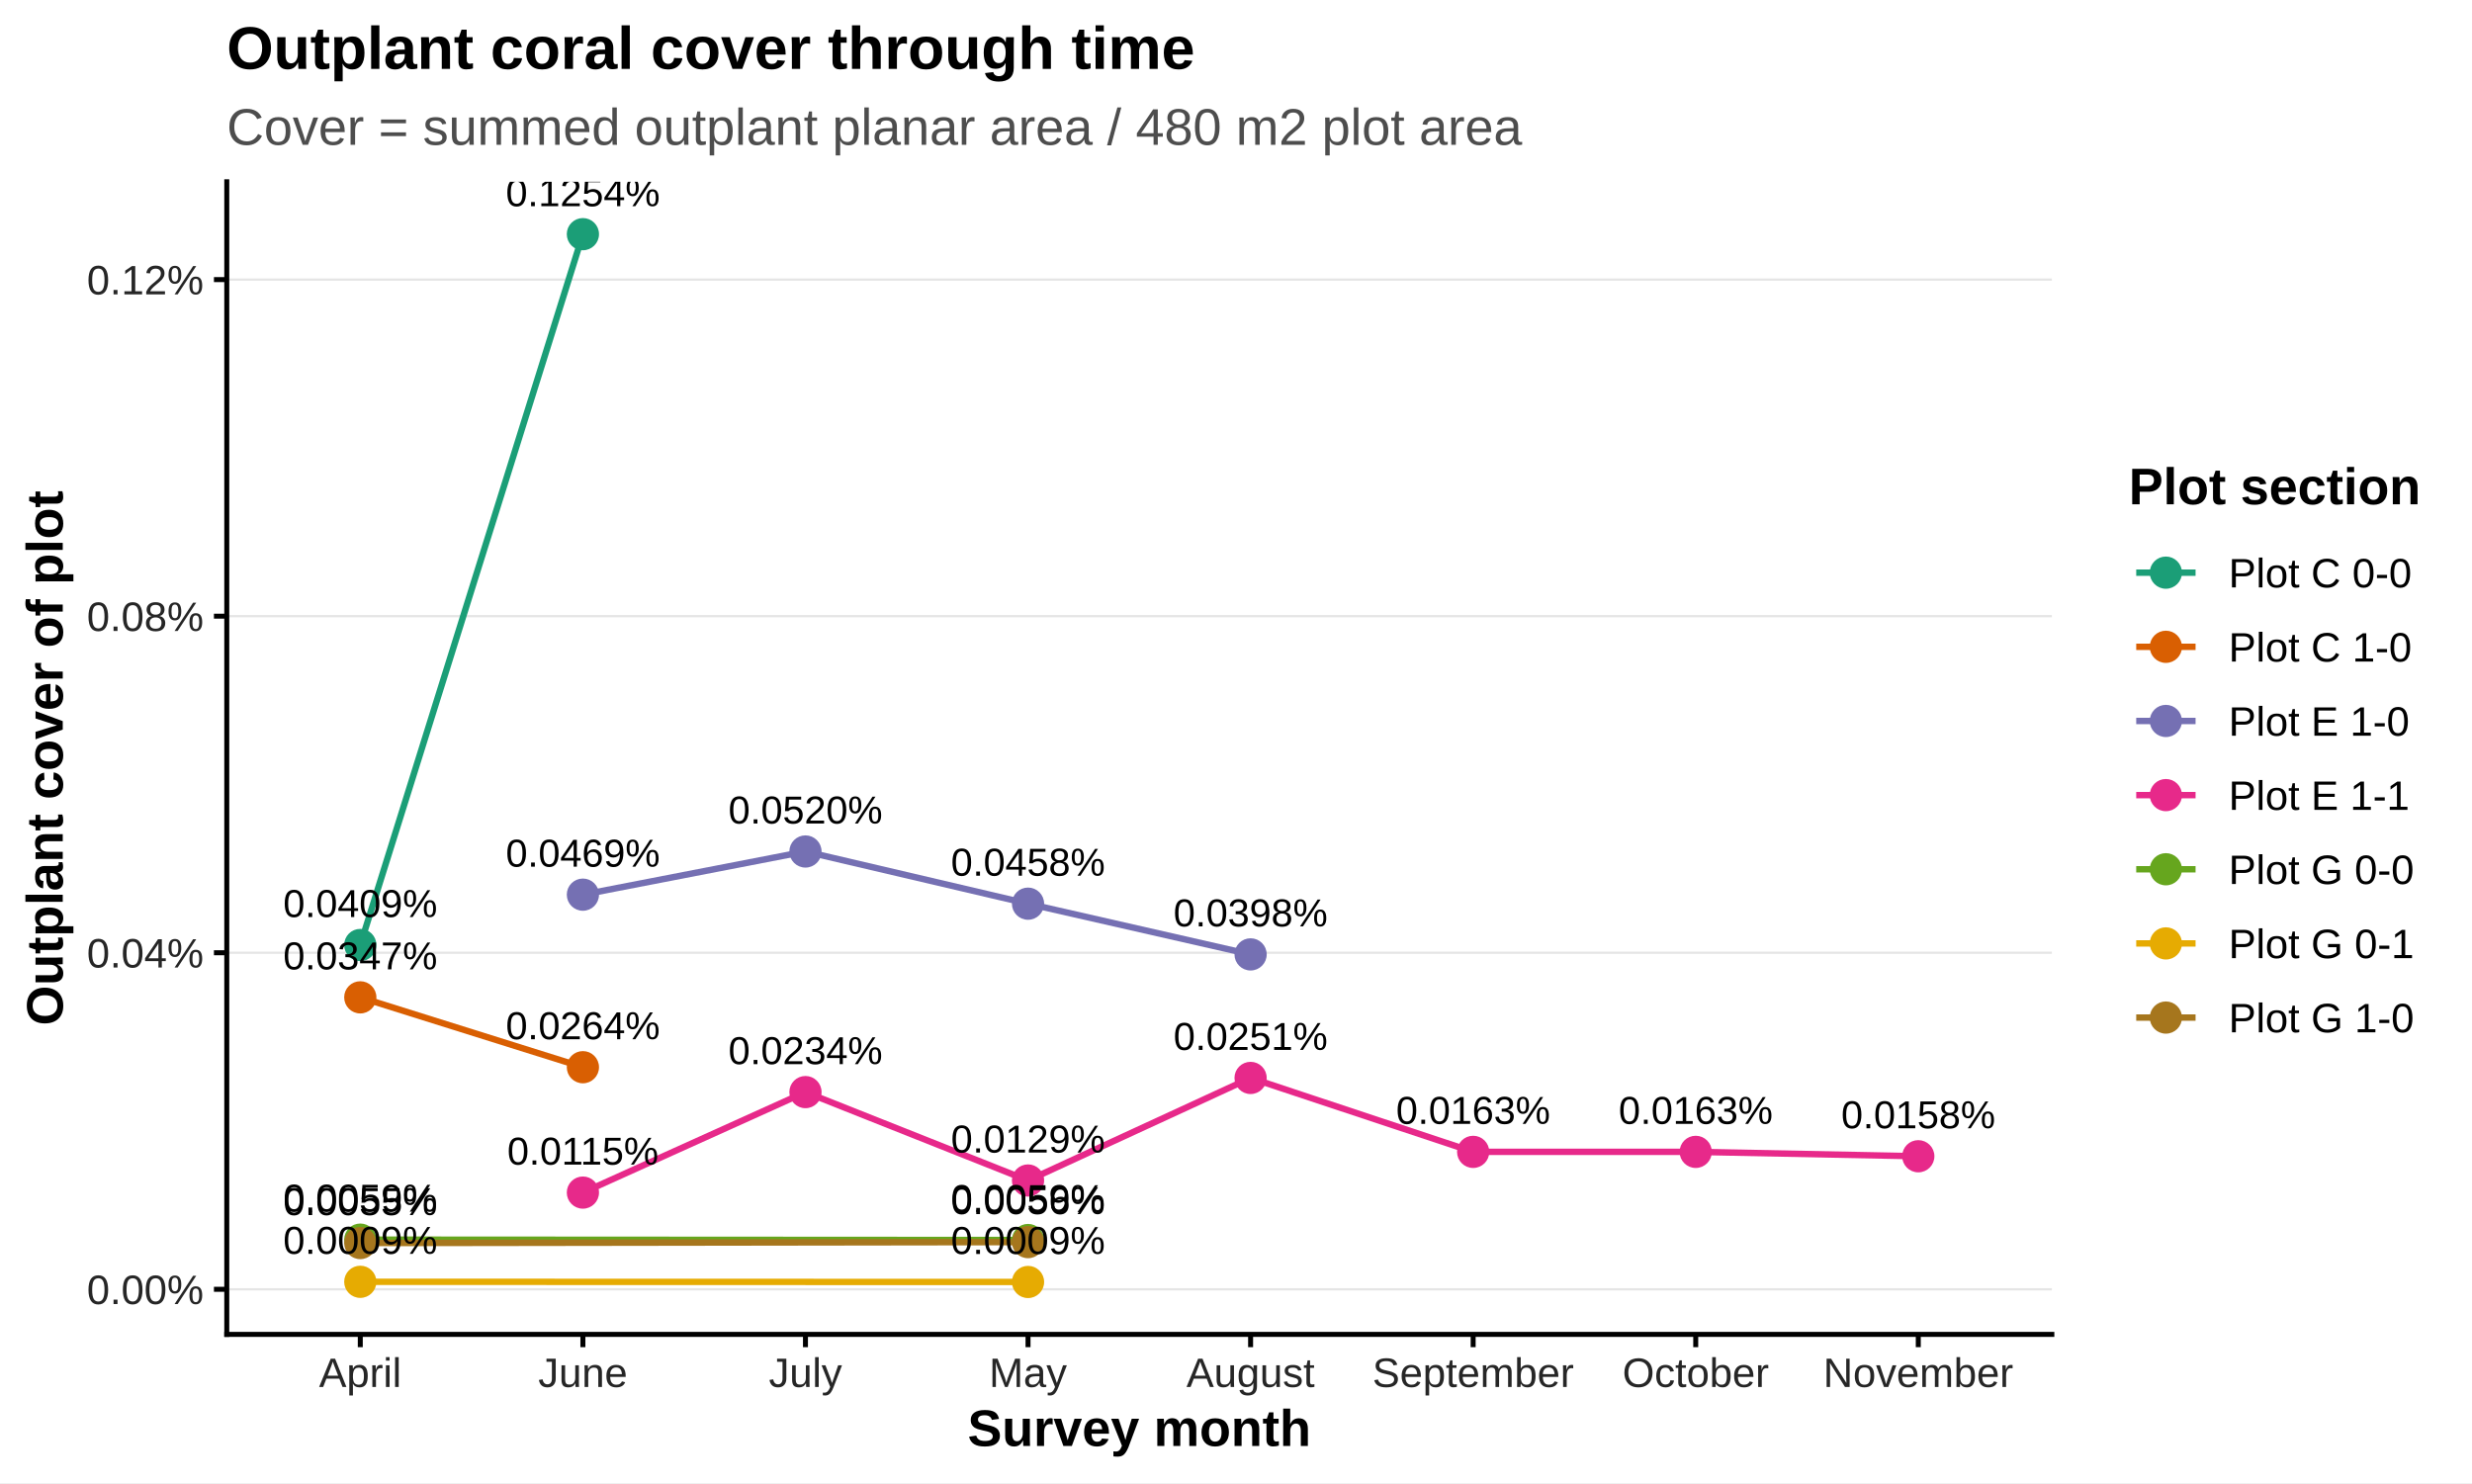
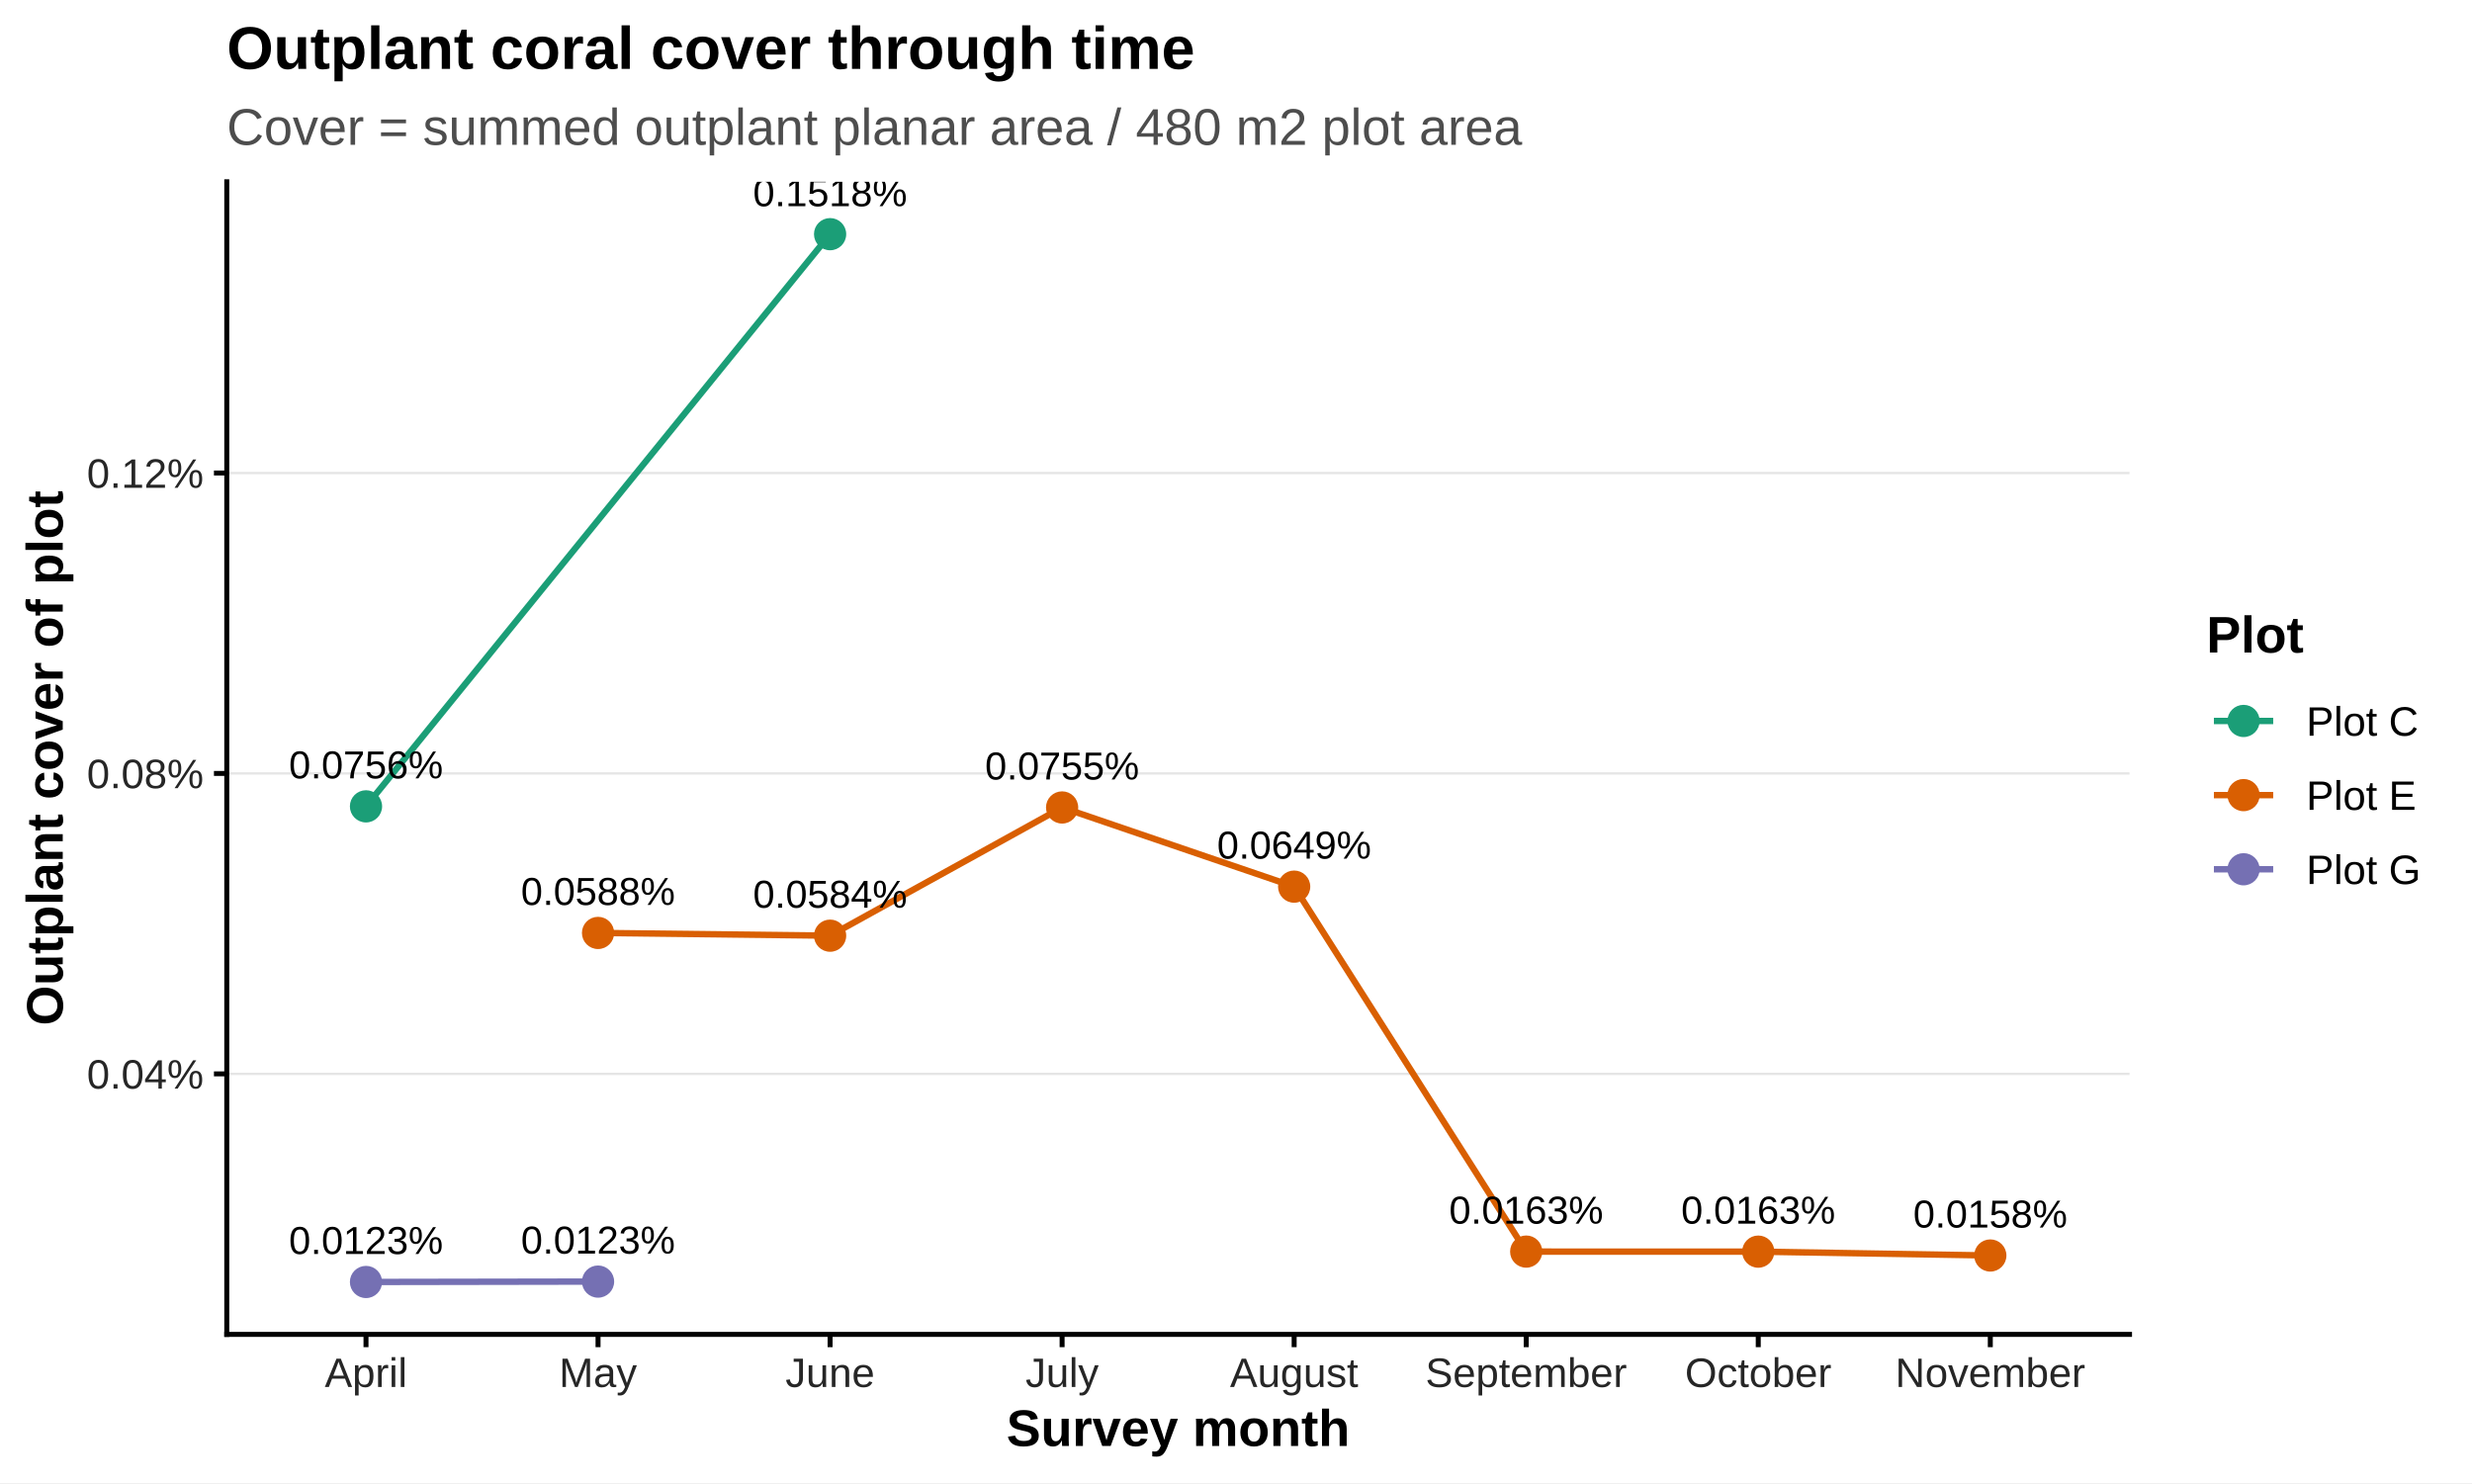
<svg xmlns="http://www.w3.org/2000/svg" class="svglite" width="576.00pt" height="345.60pt" viewBox="0 0 576.00 345.60">
  <defs>
    <style type="text/css">
    .svglite line, .svglite polyline, .svglite polygon, .svglite path, .svglite rect, .svglite circle {
      fill: none;
      stroke: #000000;
      stroke-linecap: round;
      stroke-linejoin: round;
      stroke-miterlimit: 10.00;
    }
    .svglite text {
      white-space: pre;
    }
  </style>
  </defs>
  <rect width="100%" height="100%" style="stroke: none; fill: #FFFFFF;" />
  <defs>
    <clipPath id="cpMC4wMHw1NzYuMDB8MC4wMHwzNDUuNjA=">
      <rect x="0.00" y="0.00" width="576.00" height="345.60" />
    </clipPath>
  </defs>
  <g clip-path="url(#cpMC4wMHw1NzYuMDB8MC4wMHwzNDUuNjA=)">
    <rect x="-0" y="0.00" width="576.00" height="345.60" style="stroke-width: 1.16; stroke: #FFFFFF; fill: #FFFFFF;" />
  </g>
  <defs>
-     <clipPath id="cpNTIuODR8NDc4LjEwfDQyLjM2fDMxMC45Ng==">
-       <rect x="52.84" y="42.36" width="425.26" height="268.59" />
+     <clipPath id="cpNTIuODR8NDk2LjIwfDQyLjM2fDMxMC45Ng==">
+       <rect x="52.84" y="42.36" width="443.36" height="268.59" />
    </clipPath>
  </defs>
-   <g clip-path="url(#cpNTIuODR8NDc4LjEwfDQyLjM2fDMxMC45Ng==)">
-     <rect x="52.84" y="42.36" width="425.26" height="268.59" style="stroke-width: 1.16; stroke: none; fill: #FFFFFF;" />
-     <polyline points="52.84,300.46 478.10,300.46 " style="stroke-width: 0.53; stroke: #E5E5E5; stroke-linecap: butt;" />
-     <polyline points="52.84,222.03 478.10,222.03 " style="stroke-width: 0.53; stroke: #E5E5E5; stroke-linecap: butt;" />
-     <polyline points="52.84,143.59 478.10,143.59 " style="stroke-width: 0.53; stroke: #E5E5E5; stroke-linecap: butt;" />
-     <polyline points="52.84,65.16 478.10,65.16 " style="stroke-width: 0.53; stroke: #E5E5E5; stroke-linecap: butt;" />
-     <polyline points="83.95,220.22 135.82,54.57 " style="stroke-width: 1.49; stroke: #1B9E77; stroke-linecap: butt;" />
-     <polyline points="83.95,232.42 135.82,248.70 " style="stroke-width: 1.49; stroke: #D95F02; stroke-linecap: butt;" />
-     <polyline points="135.82,208.49 187.68,198.43 239.54,210.59 291.40,222.41 " style="stroke-width: 1.49; stroke: #7570B3; stroke-linecap: butt;" />
-     <polyline points="135.82,277.92 187.68,254.50 239.54,275.10 291.40,251.20 343.26,268.43 395.12,268.43 446.98,269.45 " style="stroke-width: 1.49; stroke: #E7298A; stroke-linecap: butt;" />
-     <polyline points="83.95,288.88 239.54,288.97 " style="stroke-width: 1.49; stroke: #66A61E; stroke-linecap: butt;" />
-     <polyline points="83.95,298.71 239.54,298.75 " style="stroke-width: 1.49; stroke: #E6AB02; stroke-linecap: butt;" />
-     <polyline points="83.95,289.68 239.54,289.46 " style="stroke-width: 1.49; stroke: #A6761D; stroke-linecap: butt;" />
-     <circle cx="83.95" cy="220.22" r="3.37" style="stroke-width: 0.77; stroke: #1B9E77; fill: #1B9E77;" />
-     <circle cx="135.82" cy="54.57" r="3.37" style="stroke-width: 0.77; stroke: #1B9E77; fill: #1B9E77;" />
-     <circle cx="83.95" cy="232.42" r="3.37" style="stroke-width: 0.77; stroke: #D95F02; fill: #D95F02;" />
-     <circle cx="135.82" cy="248.70" r="3.37" style="stroke-width: 0.77; stroke: #D95F02; fill: #D95F02;" />
-     <circle cx="239.54" cy="210.59" r="3.37" style="stroke-width: 0.77; stroke: #7570B3; fill: #7570B3;" />
-     <circle cx="135.82" cy="208.49" r="3.37" style="stroke-width: 0.77; stroke: #7570B3; fill: #7570B3;" />
-     <circle cx="187.68" cy="198.43" r="3.37" style="stroke-width: 0.77; stroke: #7570B3; fill: #7570B3;" />
-     <circle cx="291.40" cy="222.41" r="3.37" style="stroke-width: 0.77; stroke: #7570B3; fill: #7570B3;" />
-     <circle cx="239.54" cy="275.10" r="3.37" style="stroke-width: 0.77; stroke: #E7298A; fill: #E7298A;" />
-     <circle cx="135.82" cy="277.92" r="3.37" style="stroke-width: 0.77; stroke: #E7298A; fill: #E7298A;" />
-     <circle cx="187.68" cy="254.50" r="3.37" style="stroke-width: 0.77; stroke: #E7298A; fill: #E7298A;" />
-     <circle cx="291.40" cy="251.20" r="3.37" style="stroke-width: 0.77; stroke: #E7298A; fill: #E7298A;" />
-     <circle cx="343.26" cy="268.43" r="3.37" style="stroke-width: 0.77; stroke: #E7298A; fill: #E7298A;" />
-     <circle cx="395.12" cy="268.43" r="3.37" style="stroke-width: 0.77; stroke: #E7298A; fill: #E7298A;" />
-     <circle cx="446.98" cy="269.45" r="3.37" style="stroke-width: 0.77; stroke: #E7298A; fill: #E7298A;" />
-     <circle cx="83.95" cy="288.88" r="3.37" style="stroke-width: 0.77; stroke: #66A61E; fill: #66A61E;" />
-     <circle cx="239.54" cy="288.97" r="3.37" style="stroke-width: 0.77; stroke: #66A61E; fill: #66A61E;" />
-     <circle cx="83.95" cy="298.71" r="3.37" style="stroke-width: 0.77; stroke: #E6AB02; fill: #E6AB02;" />
-     <circle cx="239.54" cy="298.75" r="3.37" style="stroke-width: 0.77; stroke: #E6AB02; fill: #E6AB02;" />
-     <circle cx="83.95" cy="289.68" r="3.37" style="stroke-width: 0.77; stroke: #A6761D; fill: #A6761D;" />
-     <circle cx="239.54" cy="289.46" r="3.37" style="stroke-width: 0.77; stroke: #A6761D; fill: #A6761D;" />
-     <text x="83.95" y="213.70" text-anchor="middle" style="font-size: 9.10px; font-family: &quot;Arial&quot;;" textLength="35.88px" lengthAdjust="spacingAndGlyphs">0.0409%</text>
-     <text x="135.82" y="48.05" text-anchor="middle" style="font-size: 9.10px; font-family: &quot;Arial&quot;;" textLength="35.88px" lengthAdjust="spacingAndGlyphs">0.1254%</text>
-     <text x="83.95" y="225.90" text-anchor="middle" style="font-size: 9.10px; font-family: &quot;Arial&quot;;" textLength="35.88px" lengthAdjust="spacingAndGlyphs">0.0347%</text>
-     <text x="135.82" y="242.18" text-anchor="middle" style="font-size: 9.10px; font-family: &quot;Arial&quot;;" textLength="35.88px" lengthAdjust="spacingAndGlyphs">0.0264%</text>
-     <text x="239.54" y="204.07" text-anchor="middle" style="font-size: 9.10px; font-family: &quot;Arial&quot;;" textLength="35.88px" lengthAdjust="spacingAndGlyphs">0.0458%</text>
-     <text x="135.82" y="201.97" text-anchor="middle" style="font-size: 9.10px; font-family: &quot;Arial&quot;;" textLength="35.88px" lengthAdjust="spacingAndGlyphs">0.0469%</text>
-     <text x="187.68" y="191.91" text-anchor="middle" style="font-size: 9.10px; font-family: &quot;Arial&quot;;" textLength="35.88px" lengthAdjust="spacingAndGlyphs">0.0520%</text>
-     <text x="291.40" y="215.88" text-anchor="middle" style="font-size: 9.10px; font-family: &quot;Arial&quot;;" textLength="35.88px" lengthAdjust="spacingAndGlyphs">0.0398%</text>
-     <text x="239.54" y="268.58" text-anchor="middle" style="font-size: 9.10px; font-family: &quot;Arial&quot;;" textLength="35.88px" lengthAdjust="spacingAndGlyphs">0.0129%</text>
-     <text x="135.82" y="271.40" text-anchor="middle" style="font-size: 9.10px; font-family: &quot;Arial&quot;;" textLength="35.88px" lengthAdjust="spacingAndGlyphs">0.0115%</text>
-     <text x="187.68" y="247.98" text-anchor="middle" style="font-size: 9.10px; font-family: &quot;Arial&quot;;" textLength="35.88px" lengthAdjust="spacingAndGlyphs">0.0234%</text>
-     <text x="291.40" y="244.67" text-anchor="middle" style="font-size: 9.10px; font-family: &quot;Arial&quot;;" textLength="35.88px" lengthAdjust="spacingAndGlyphs">0.0251%</text>
-     <text x="343.26" y="261.90" text-anchor="middle" style="font-size: 9.10px; font-family: &quot;Arial&quot;;" textLength="35.88px" lengthAdjust="spacingAndGlyphs">0.0163%</text>
-     <text x="395.12" y="261.91" text-anchor="middle" style="font-size: 9.10px; font-family: &quot;Arial&quot;;" textLength="35.88px" lengthAdjust="spacingAndGlyphs">0.0163%</text>
-     <text x="446.98" y="262.93" text-anchor="middle" style="font-size: 9.10px; font-family: &quot;Arial&quot;;" textLength="35.88px" lengthAdjust="spacingAndGlyphs">0.0158%</text>
-     <text x="83.95" y="282.36" text-anchor="middle" style="font-size: 9.10px; font-family: &quot;Arial&quot;;" textLength="35.88px" lengthAdjust="spacingAndGlyphs">0.0059%</text>
-     <text x="239.54" y="282.45" text-anchor="middle" style="font-size: 9.10px; font-family: &quot;Arial&quot;;" textLength="35.88px" lengthAdjust="spacingAndGlyphs">0.0059%</text>
-     <text x="83.95" y="292.19" text-anchor="middle" style="font-size: 9.10px; font-family: &quot;Arial&quot;;" textLength="35.88px" lengthAdjust="spacingAndGlyphs">0.0009%</text>
-     <text x="239.54" y="292.22" text-anchor="middle" style="font-size: 9.10px; font-family: &quot;Arial&quot;;" textLength="35.88px" lengthAdjust="spacingAndGlyphs">0.0009%</text>
-     <text x="83.95" y="283.16" text-anchor="middle" style="font-size: 9.10px; font-family: &quot;Arial&quot;;" textLength="35.88px" lengthAdjust="spacingAndGlyphs">0.0055%</text>
-     <text x="239.54" y="282.93" text-anchor="middle" style="font-size: 9.10px; font-family: &quot;Arial&quot;;" textLength="35.88px" lengthAdjust="spacingAndGlyphs">0.0056%</text>
+   <g clip-path="url(#cpNTIuODR8NDk2LjIwfDQyLjM2fDMxMC45Ng==)">
+     <rect x="52.84" y="42.36" width="443.36" height="268.59" style="stroke-width: 1.16; stroke: none; fill: #FFFFFF;" />
+     <polyline points="52.84,250.25 496.20,250.25 " style="stroke-width: 0.53; stroke: #E5E5E5; stroke-linecap: butt;" />
+     <polyline points="52.84,180.24 496.20,180.24 " style="stroke-width: 0.53; stroke: #E5E5E5; stroke-linecap: butt;" />
+     <polyline points="52.84,110.23 496.20,110.23 " style="stroke-width: 0.53; stroke: #E5E5E5; stroke-linecap: butt;" />
+     <polyline points="85.28,187.91 193.42,54.57 " style="stroke-width: 1.49; stroke: #1B9E77; stroke-linecap: butt;" />
+     <polyline points="139.35,217.41 193.42,218.05 247.48,188.17 301.55,206.62 355.62,291.67 409.69,291.68 463.76,292.58 " style="stroke-width: 1.49; stroke: #D95F02; stroke-linecap: butt;" />
+     <polyline points="85.28,298.75 139.35,298.66 " style="stroke-width: 1.49; stroke: #7570B3; stroke-linecap: butt;" />
+     <circle cx="85.28" cy="187.91" r="3.37" style="stroke-width: 0.77; stroke: #1B9E77; fill: #1B9E77;" />
+     <circle cx="193.42" cy="54.57" r="3.37" style="stroke-width: 0.77; stroke: #1B9E77; fill: #1B9E77;" />
+     <circle cx="139.35" cy="217.41" r="3.37" style="stroke-width: 0.77; stroke: #D95F02; fill: #D95F02;" />
+     <circle cx="193.42" cy="218.05" r="3.37" style="stroke-width: 0.77; stroke: #D95F02; fill: #D95F02;" />
+     <circle cx="247.48" cy="188.17" r="3.37" style="stroke-width: 0.77; stroke: #D95F02; fill: #D95F02;" />
+     <circle cx="301.55" cy="206.62" r="3.37" style="stroke-width: 0.77; stroke: #D95F02; fill: #D95F02;" />
+     <circle cx="355.62" cy="291.67" r="3.37" style="stroke-width: 0.77; stroke: #D95F02; fill: #D95F02;" />
+     <circle cx="409.69" cy="291.68" r="3.37" style="stroke-width: 0.77; stroke: #D95F02; fill: #D95F02;" />
+     <circle cx="463.76" cy="292.58" r="3.37" style="stroke-width: 0.77; stroke: #D95F02; fill: #D95F02;" />
+     <circle cx="85.28" cy="298.75" r="3.37" style="stroke-width: 0.77; stroke: #7570B3; fill: #7570B3;" />
+     <circle cx="139.35" cy="298.66" r="3.37" style="stroke-width: 0.77; stroke: #7570B3; fill: #7570B3;" />
+     <text x="85.28" y="181.39" text-anchor="middle" style="font-size: 9.10px; font-family: &quot;Arial&quot;;" textLength="35.88px" lengthAdjust="spacingAndGlyphs">0.0756%</text>
+     <text x="193.42" y="48.05" text-anchor="middle" style="font-size: 9.10px; font-family: &quot;Arial&quot;;" textLength="35.88px" lengthAdjust="spacingAndGlyphs">0.1518%</text>
+     <text x="139.35" y="210.88" text-anchor="middle" style="font-size: 9.10px; font-family: &quot;Arial&quot;;" textLength="35.88px" lengthAdjust="spacingAndGlyphs">0.0588%</text>
+     <text x="193.42" y="211.53" text-anchor="middle" style="font-size: 9.10px; font-family: &quot;Arial&quot;;" textLength="35.88px" lengthAdjust="spacingAndGlyphs">0.0584%</text>
+     <text x="247.48" y="181.65" text-anchor="middle" style="font-size: 9.10px; font-family: &quot;Arial&quot;;" textLength="35.88px" lengthAdjust="spacingAndGlyphs">0.0755%</text>
+     <text x="301.55" y="200.09" text-anchor="middle" style="font-size: 9.10px; font-family: &quot;Arial&quot;;" textLength="35.88px" lengthAdjust="spacingAndGlyphs">0.0649%</text>
+     <text x="355.62" y="285.15" text-anchor="middle" style="font-size: 9.10px; font-family: &quot;Arial&quot;;" textLength="35.88px" lengthAdjust="spacingAndGlyphs">0.0163%</text>
+     <text x="409.69" y="285.15" text-anchor="middle" style="font-size: 9.10px; font-family: &quot;Arial&quot;;" textLength="35.88px" lengthAdjust="spacingAndGlyphs">0.0163%</text>
+     <text x="463.76" y="286.06" text-anchor="middle" style="font-size: 9.10px; font-family: &quot;Arial&quot;;" textLength="35.88px" lengthAdjust="spacingAndGlyphs">0.0158%</text>
+     <text x="85.28" y="292.22" text-anchor="middle" style="font-size: 9.10px; font-family: &quot;Arial&quot;;" textLength="35.88px" lengthAdjust="spacingAndGlyphs">0.0123%</text>
+     <text x="139.35" y="292.13" text-anchor="middle" style="font-size: 9.10px; font-family: &quot;Arial&quot;;" textLength="35.88px" lengthAdjust="spacingAndGlyphs">0.0123%</text>
  </g>
  <g clip-path="url(#cpMC4wMHw1NzYuMDB8MC4wMHwzNDUuNjA=)">
    <polyline points="52.84,310.96 52.84,42.36 " style="stroke-width: 1.16; stroke-linecap: square;" />
-     <text x="47.46" y="303.90" text-anchor="end" style="font-size: 9.60px;fill: #262626; font-family: &quot;Arial&quot;;" textLength="27.20px" lengthAdjust="spacingAndGlyphs">0.00%</text>
-     <text x="47.46" y="225.47" text-anchor="end" style="font-size: 9.60px;fill: #262626; font-family: &quot;Arial&quot;;" textLength="27.20px" lengthAdjust="spacingAndGlyphs">0.04%</text>
-     <text x="47.46" y="147.04" text-anchor="end" style="font-size: 9.60px;fill: #262626; font-family: &quot;Arial&quot;;" textLength="27.20px" lengthAdjust="spacingAndGlyphs">0.08%</text>
-     <text x="47.46" y="68.60" text-anchor="end" style="font-size: 9.60px;fill: #262626; font-family: &quot;Arial&quot;;" textLength="27.20px" lengthAdjust="spacingAndGlyphs">0.12%</text>
-     <polyline points="49.85,300.46 52.84,300.46 " style="stroke-width: 1.16; stroke-linecap: butt;" />
-     <polyline points="49.85,222.03 52.84,222.03 " style="stroke-width: 1.16; stroke-linecap: butt;" />
-     <polyline points="49.85,143.59 52.84,143.59 " style="stroke-width: 1.16; stroke-linecap: butt;" />
-     <polyline points="49.85,65.16 52.84,65.16 " style="stroke-width: 1.16; stroke-linecap: butt;" />
-     <polyline points="52.84,310.96 478.10,310.96 " style="stroke-width: 1.16; stroke-linecap: square;" />
-     <polyline points="83.95,313.95 83.95,310.96 " style="stroke-width: 1.16; stroke-linecap: butt;" />
-     <polyline points="135.82,313.95 135.82,310.96 " style="stroke-width: 1.16; stroke-linecap: butt;" />
-     <polyline points="187.68,313.95 187.68,310.96 " style="stroke-width: 1.16; stroke-linecap: butt;" />
-     <polyline points="239.54,313.95 239.54,310.96 " style="stroke-width: 1.16; stroke-linecap: butt;" />
-     <polyline points="291.40,313.95 291.40,310.96 " style="stroke-width: 1.16; stroke-linecap: butt;" />
-     <polyline points="343.26,313.95 343.26,310.96 " style="stroke-width: 1.16; stroke-linecap: butt;" />
-     <polyline points="395.12,313.95 395.12,310.96 " style="stroke-width: 1.16; stroke-linecap: butt;" />
-     <polyline points="446.98,313.95 446.98,310.96 " style="stroke-width: 1.16; stroke-linecap: butt;" />
-     <text x="83.95" y="323.22" text-anchor="middle" style="font-size: 9.60px;fill: #262626; font-family: &quot;Arial&quot;;" textLength="19.20px" lengthAdjust="spacingAndGlyphs">April</text>
-     <text x="135.82" y="323.22" text-anchor="middle" style="font-size: 9.60px;fill: #262626; font-family: &quot;Arial&quot;;" textLength="20.80px" lengthAdjust="spacingAndGlyphs">June</text>
-     <text x="187.68" y="323.22" text-anchor="middle" style="font-size: 9.60px;fill: #262626; font-family: &quot;Arial&quot;;" textLength="17.06px" lengthAdjust="spacingAndGlyphs">July</text>
-     <text x="239.54" y="323.22" text-anchor="middle" style="font-size: 9.60px;fill: #262626; font-family: &quot;Arial&quot;;" textLength="18.12px" lengthAdjust="spacingAndGlyphs">May</text>
-     <text x="291.40" y="323.22" text-anchor="middle" style="font-size: 9.60px;fill: #262626; font-family: &quot;Arial&quot;;" textLength="29.87px" lengthAdjust="spacingAndGlyphs">August</text>
-     <text x="343.26" y="323.22" text-anchor="middle" style="font-size: 9.60px;fill: #262626; font-family: &quot;Arial&quot;;" textLength="46.93px" lengthAdjust="spacingAndGlyphs">September</text>
-     <text x="395.12" y="323.22" text-anchor="middle" style="font-size: 9.60px;fill: #262626; font-family: &quot;Arial&quot;;" textLength="34.12px" lengthAdjust="spacingAndGlyphs">October</text>
-     <text x="446.98" y="323.22" text-anchor="middle" style="font-size: 9.60px;fill: #262626; font-family: &quot;Arial&quot;;" textLength="44.25px" lengthAdjust="spacingAndGlyphs">November</text>
-     <text x="265.47" y="336.97" text-anchor="middle" style="font-size: 12.00px; font-weight: bold; font-family: &quot;Arial&quot;;" textLength="80.02px" lengthAdjust="spacingAndGlyphs">Survey month</text>
+     <text x="47.46" y="253.69" text-anchor="end" style="font-size: 9.60px;fill: #262626; font-family: &quot;Arial&quot;;" textLength="27.20px" lengthAdjust="spacingAndGlyphs">0.04%</text>
+     <text x="47.46" y="183.68" text-anchor="end" style="font-size: 9.60px;fill: #262626; font-family: &quot;Arial&quot;;" textLength="27.20px" lengthAdjust="spacingAndGlyphs">0.08%</text>
+     <text x="47.46" y="113.67" text-anchor="end" style="font-size: 9.60px;fill: #262626; font-family: &quot;Arial&quot;;" textLength="27.20px" lengthAdjust="spacingAndGlyphs">0.12%</text>
+     <polyline points="49.85,250.25 52.84,250.25 " style="stroke-width: 1.16; stroke-linecap: butt;" />
+     <polyline points="49.85,180.24 52.84,180.24 " style="stroke-width: 1.16; stroke-linecap: butt;" />
+     <polyline points="49.85,110.23 52.84,110.23 " style="stroke-width: 1.16; stroke-linecap: butt;" />
+     <polyline points="52.84,310.96 496.20,310.96 " style="stroke-width: 1.16; stroke-linecap: square;" />
+     <polyline points="85.28,313.95 85.28,310.96 " style="stroke-width: 1.16; stroke-linecap: butt;" />
+     <polyline points="139.35,313.95 139.35,310.96 " style="stroke-width: 1.16; stroke-linecap: butt;" />
+     <polyline points="193.42,313.95 193.42,310.96 " style="stroke-width: 1.16; stroke-linecap: butt;" />
+     <polyline points="247.48,313.95 247.48,310.96 " style="stroke-width: 1.16; stroke-linecap: butt;" />
+     <polyline points="301.55,313.95 301.55,310.96 " style="stroke-width: 1.16; stroke-linecap: butt;" />
+     <polyline points="355.62,313.95 355.62,310.96 " style="stroke-width: 1.16; stroke-linecap: butt;" />
+     <polyline points="409.69,313.95 409.69,310.96 " style="stroke-width: 1.16; stroke-linecap: butt;" />
+     <polyline points="463.76,313.95 463.76,310.96 " style="stroke-width: 1.16; stroke-linecap: butt;" />
+     <text x="85.28" y="323.22" text-anchor="middle" style="font-size: 9.60px;fill: #262626; font-family: &quot;Arial&quot;;" textLength="19.20px" lengthAdjust="spacingAndGlyphs">April</text>
+     <text x="139.35" y="323.22" text-anchor="middle" style="font-size: 9.60px;fill: #262626; font-family: &quot;Arial&quot;;" textLength="18.12px" lengthAdjust="spacingAndGlyphs">May</text>
+     <text x="193.42" y="323.22" text-anchor="middle" style="font-size: 9.60px;fill: #262626; font-family: &quot;Arial&quot;;" textLength="20.80px" lengthAdjust="spacingAndGlyphs">June</text>
+     <text x="247.48" y="323.22" text-anchor="middle" style="font-size: 9.60px;fill: #262626; font-family: &quot;Arial&quot;;" textLength="17.06px" lengthAdjust="spacingAndGlyphs">July</text>
+     <text x="301.55" y="323.22" text-anchor="middle" style="font-size: 9.60px;fill: #262626; font-family: &quot;Arial&quot;;" textLength="29.87px" lengthAdjust="spacingAndGlyphs">August</text>
+     <text x="355.62" y="323.22" text-anchor="middle" style="font-size: 9.60px;fill: #262626; font-family: &quot;Arial&quot;;" textLength="46.93px" lengthAdjust="spacingAndGlyphs">September</text>
+     <text x="409.69" y="323.22" text-anchor="middle" style="font-size: 9.60px;fill: #262626; font-family: &quot;Arial&quot;;" textLength="34.12px" lengthAdjust="spacingAndGlyphs">October</text>
+     <text x="463.76" y="323.22" text-anchor="middle" style="font-size: 9.60px;fill: #262626; font-family: &quot;Arial&quot;;" textLength="44.25px" lengthAdjust="spacingAndGlyphs">November</text>
+     <text x="274.52" y="336.97" text-anchor="middle" style="font-size: 12.00px; font-weight: bold; font-family: &quot;Arial&quot;;" textLength="80.02px" lengthAdjust="spacingAndGlyphs">Survey month</text>
    <text transform="translate(14.62,176.66) rotate(-90)" text-anchor="middle" style="font-size: 12.00px; font-weight: bold; font-family: &quot;Arial&quot;;" textLength="124.67px" lengthAdjust="spacingAndGlyphs">Outplant cover of plot</text>
-     <rect x="490.06" y="101.57" width="79.97" height="150.18" style="stroke-width: 1.16; stroke: none; fill: #FFFFFF;" />
-     <text x="496.03" y="117.51" style="font-size: 12.00px; font-weight: bold; font-family: &quot;Arial&quot;;" textLength="68.01px" lengthAdjust="spacingAndGlyphs">Plot section</text>
-     <rect x="496.03" y="124.81" width="17.28" height="17.28" style="stroke-width: 1.16; stroke: none; fill: #FFFFFF;" />
-     <line x1="497.76" y1="133.45" x2="511.59" y2="133.45" style="stroke-width: 1.49; stroke: #1B9E77; stroke-linecap: butt;" />
-     <circle cx="504.67" cy="133.45" r="3.37" style="stroke-width: 0.77; stroke: #1B9E77; fill: #1B9E77;" />
-     <rect x="496.03" y="142.09" width="17.28" height="17.28" style="stroke-width: 1.16; stroke: none; fill: #FFFFFF;" />
-     <line x1="497.76" y1="150.73" x2="511.59" y2="150.73" style="stroke-width: 1.49; stroke: #D95F02; stroke-linecap: butt;" />
-     <circle cx="504.67" cy="150.73" r="3.37" style="stroke-width: 0.77; stroke: #D95F02; fill: #D95F02;" />
-     <rect x="496.03" y="159.37" width="17.28" height="17.28" style="stroke-width: 1.16; stroke: none; fill: #FFFFFF;" />
-     <line x1="497.76" y1="168.01" x2="511.59" y2="168.01" style="stroke-width: 1.49; stroke: #7570B3; stroke-linecap: butt;" />
-     <circle cx="504.67" cy="168.01" r="3.37" style="stroke-width: 0.77; stroke: #7570B3; fill: #7570B3;" />
-     <rect x="496.03" y="176.65" width="17.28" height="17.28" style="stroke-width: 1.16; stroke: none; fill: #FFFFFF;" />
-     <line x1="497.76" y1="185.29" x2="511.59" y2="185.29" style="stroke-width: 1.49; stroke: #E7298A; stroke-linecap: butt;" />
-     <circle cx="504.67" cy="185.29" r="3.37" style="stroke-width: 0.77; stroke: #E7298A; fill: #E7298A;" />
-     <rect x="496.03" y="193.93" width="17.28" height="17.28" style="stroke-width: 1.16; stroke: none; fill: #FFFFFF;" />
-     <line x1="497.76" y1="202.57" x2="511.59" y2="202.57" style="stroke-width: 1.49; stroke: #66A61E; stroke-linecap: butt;" />
-     <circle cx="504.67" cy="202.57" r="3.37" style="stroke-width: 0.77; stroke: #66A61E; fill: #66A61E;" />
-     <rect x="496.03" y="211.21" width="17.28" height="17.28" style="stroke-width: 1.16; stroke: none; fill: #FFFFFF;" />
-     <line x1="497.76" y1="219.85" x2="511.59" y2="219.85" style="stroke-width: 1.49; stroke: #E6AB02; stroke-linecap: butt;" />
-     <circle cx="504.67" cy="219.85" r="3.37" style="stroke-width: 0.77; stroke: #E6AB02; fill: #E6AB02;" />
-     <rect x="496.03" y="228.49" width="17.28" height="17.28" style="stroke-width: 1.16; stroke: none; fill: #FFFFFF;" />
-     <line x1="497.76" y1="237.13" x2="511.59" y2="237.13" style="stroke-width: 1.49; stroke: #A6761D; stroke-linecap: butt;" />
-     <circle cx="504.67" cy="237.13" r="3.37" style="stroke-width: 0.77; stroke: #A6761D; fill: #A6761D;" />
-     <text x="519.29" y="136.89" style="font-size: 9.60px; font-family: &quot;Arial&quot;;" textLength="42.65px" lengthAdjust="spacingAndGlyphs">Plot C 0-0</text>
-     <text x="519.29" y="154.17" style="font-size: 9.60px; font-family: &quot;Arial&quot;;" textLength="42.65px" lengthAdjust="spacingAndGlyphs">Plot C 1-0</text>
-     <text x="519.29" y="171.45" style="font-size: 9.60px; font-family: &quot;Arial&quot;;" textLength="42.13px" lengthAdjust="spacingAndGlyphs">Plot E 1-0</text>
-     <text x="519.29" y="188.73" style="font-size: 9.60px; font-family: &quot;Arial&quot;;" textLength="42.13px" lengthAdjust="spacingAndGlyphs">Plot E 1-1</text>
-     <text x="519.29" y="206.01" style="font-size: 9.60px; font-family: &quot;Arial&quot;;" textLength="43.19px" lengthAdjust="spacingAndGlyphs">Plot G 0-0</text>
-     <text x="519.29" y="223.29" style="font-size: 9.60px; font-family: &quot;Arial&quot;;" textLength="43.19px" lengthAdjust="spacingAndGlyphs">Plot G 0-1</text>
-     <text x="519.29" y="240.57" style="font-size: 9.60px; font-family: &quot;Arial&quot;;" textLength="43.19px" lengthAdjust="spacingAndGlyphs">Plot G 1-0</text>
+     <rect x="508.16" y="136.13" width="61.87" height="81.06" style="stroke-width: 1.16; stroke: none; fill: #FFFFFF;" />
+     <text x="514.13" y="152.07" style="font-size: 12.00px; font-weight: bold; font-family: &quot;Arial&quot;;" textLength="22.67px" lengthAdjust="spacingAndGlyphs">Plot</text>
+     <rect x="514.13" y="159.37" width="17.28" height="17.28" style="stroke-width: 1.16; stroke: none; fill: #FFFFFF;" />
+     <line x1="515.86" y1="168.01" x2="529.68" y2="168.01" style="stroke-width: 1.49; stroke: #1B9E77; stroke-linecap: butt;" />
+     <circle cx="522.77" cy="168.01" r="3.37" style="stroke-width: 0.77; stroke: #1B9E77; fill: #1B9E77;" />
+     <rect x="514.13" y="176.65" width="17.28" height="17.28" style="stroke-width: 1.16; stroke: none; fill: #FFFFFF;" />
+     <line x1="515.86" y1="185.29" x2="529.68" y2="185.29" style="stroke-width: 1.49; stroke: #D95F02; stroke-linecap: butt;" />
+     <circle cx="522.77" cy="185.29" r="3.37" style="stroke-width: 0.77; stroke: #D95F02; fill: #D95F02;" />
+     <rect x="514.13" y="193.93" width="17.28" height="17.28" style="stroke-width: 1.16; stroke: none; fill: #FFFFFF;" />
+     <line x1="515.86" y1="202.57" x2="529.68" y2="202.57" style="stroke-width: 1.49; stroke: #7570B3; stroke-linecap: butt;" />
+     <circle cx="522.77" cy="202.57" r="3.37" style="stroke-width: 0.77; stroke: #7570B3; fill: #7570B3;" />
+     <text x="537.39" y="171.45" style="font-size: 9.60px; font-family: &quot;Arial&quot;;" textLength="26.12px" lengthAdjust="spacingAndGlyphs">Plot C</text>
+     <text x="537.39" y="188.73" style="font-size: 9.60px; font-family: &quot;Arial&quot;;" textLength="25.60px" lengthAdjust="spacingAndGlyphs">Plot E</text>
+     <text x="537.39" y="206.01" style="font-size: 9.60px; font-family: &quot;Arial&quot;;" textLength="26.65px" lengthAdjust="spacingAndGlyphs">Plot G</text>
    <text x="52.84" y="33.74" style="font-size: 12.00px;fill: #4D4D4D; font-family: &quot;Arial&quot;;" textLength="301.83px" lengthAdjust="spacingAndGlyphs">Cover = summed outplant planar area / 480 m2 plot area</text>
    <text x="52.84" y="16.05" style="font-size: 14.00px; font-weight: bold; font-family: &quot;Arial&quot;;" textLength="225.48px" lengthAdjust="spacingAndGlyphs">Outplant coral cover through time</text>
  </g>
</svg>
